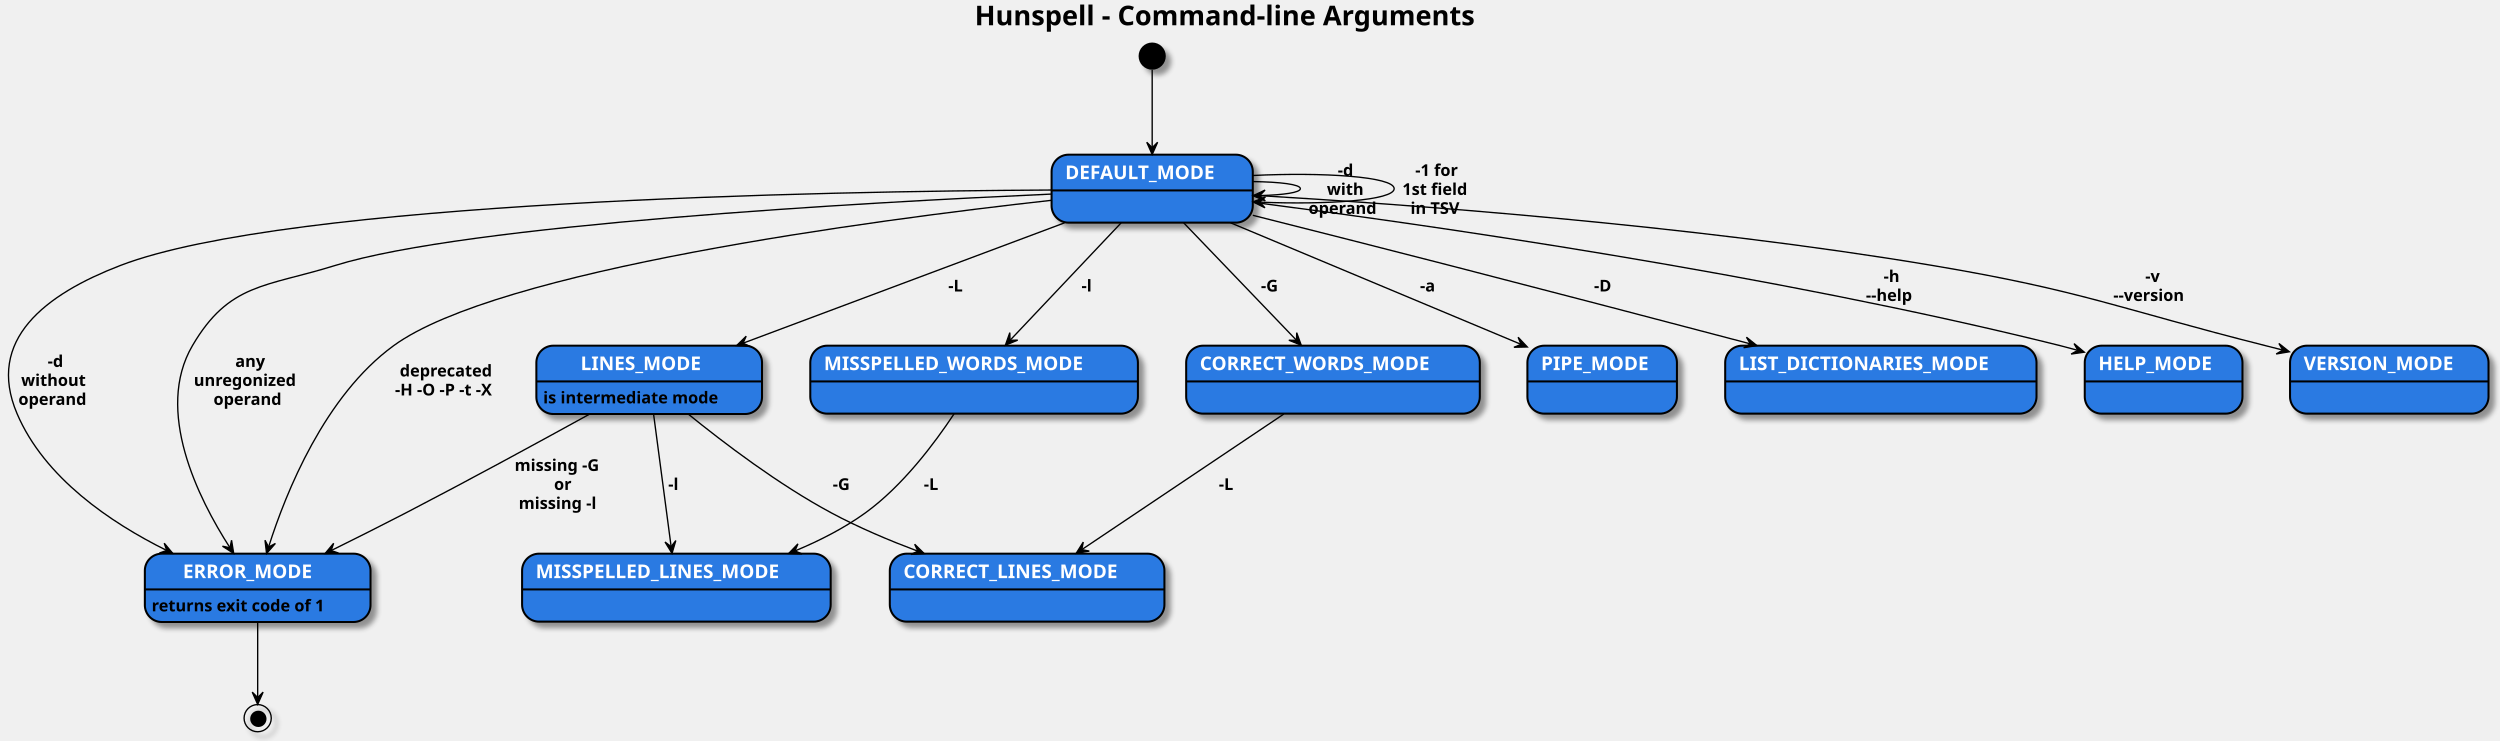
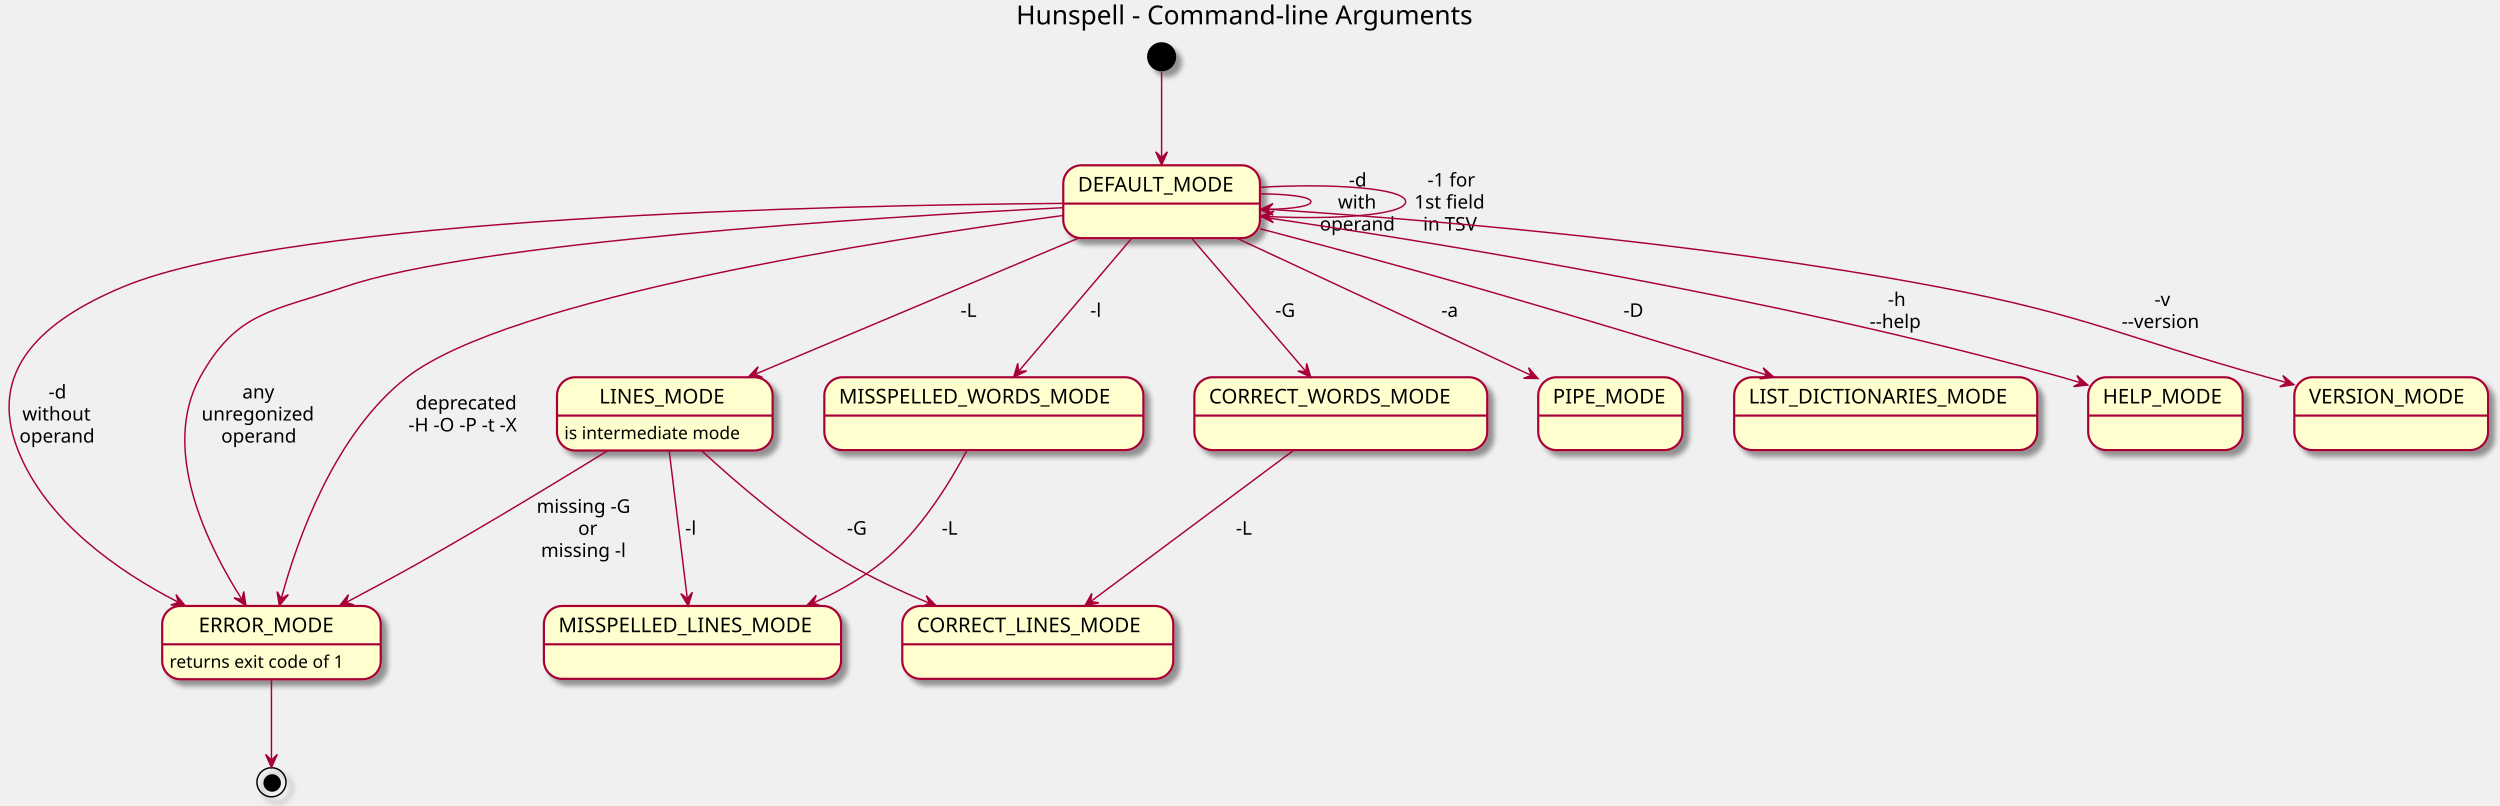
- <svg xmlns="http://www.w3.org/2000/svg" height="545px" style="width:1839px;height:545px;" version="1.1" viewBox="0 0 1839 545" width="1839px">
+ <svg xmlns="http://www.w3.org/2000/svg" height="553px" style="width:1716px;height:553px;" version="1.1" viewBox="0 0 1716 553" width="1716px">
  <defs>
    <filter height="300%" id="f1" width="300%" x="-1" y="-1">
      <feGaussianBlur result="blurOut" stdDeviation="2.0" />
      <feColorMatrix in="blurOut" result="blurOut2" type="matrix" values="0 0 0 0 0 0 0 0 0 0 0 0 0 0 0 0 0 0 .4 0" />
      <feOffset dx="4.0" dy="4.0" in="blurOut2" result="blurOut3" />
      <feBlend in="SourceGraphic" in2="blurOut3" mode="normal" />
    </filter>
  </defs>
  <g>
-     <text fill="#000000" font-family="Roboto Slab" font-size="20" font-weight="bold" lengthAdjust="spacingAndGlyphs" textLength="415" x="717" y="18.564">Hunspell - Command-line Arguments</text>
-     <ellipse cx="847.546" cy="41.281" fill="#000000" filter="url(#f1)" rx="10" ry="10" style="stroke: none; stroke-width: 1.0;" />
-     <rect fill="#2A7AE2" filter="url(#f1)" height="50" rx="12.5" ry="12.5" style="stroke: #000000; stroke-width: 1.5;" width="148" x="773.546" y="113.781" />
-     <line style="stroke: #000000; stroke-width: 1.5;" x1="773.546" x2="921.546" y1="140.078" y2="140.078" />
-     <text fill="#FFFFFF" font-family="Roboto Slab" font-size="14" font-weight="bold" lengthAdjust="spacingAndGlyphs" textLength="128" x="783.546" y="131.776">DEFAULT_MODE</text>
-     <rect fill="#2A7AE2" filter="url(#f1)" height="50.266" rx="12.5" ry="12.5" style="stroke: #000000; stroke-width: 1.5;" width="166" x="106.546" y="407.281" />
-     <line style="stroke: #000000; stroke-width: 1.5;" x1="106.546" x2="272.546" y1="433.578" y2="433.578" />
-     <text fill="#FFFFFF" font-family="Roboto Slab" font-size="14" font-weight="bold" lengthAdjust="spacingAndGlyphs" textLength="110" x="134.546" y="425.276">ERROR_MODE</text>
-     <text fill="#000000" font-family="Roboto Slab" font-size="12" font-weight="bold" lengthAdjust="spacingAndGlyphs" textLength="146" x="111.546" y="449.717">returns exit code of 1</text>
-     <rect fill="#2A7AE2" filter="url(#f1)" height="50" rx="12.5" ry="12.5" style="stroke: #000000; stroke-width: 1.5;" width="110" x="1123.55" y="254.281" />
-     <line style="stroke: #000000; stroke-width: 1.5;" x1="1123.55" x2="1233.55" y1="280.578" y2="280.578" />
-     <text fill="#FFFFFF" font-family="Roboto Slab" font-size="14" font-weight="bold" lengthAdjust="spacingAndGlyphs" textLength="90" x="1133.55" y="272.276">PIPE_MODE</text>
-     <rect fill="#2A7AE2" filter="url(#f1)" height="50" rx="12.5" ry="12.5" style="stroke: #000000; stroke-width: 1.5;" width="229" x="1269.05" y="254.281" />
-     <line style="stroke: #000000; stroke-width: 1.5;" x1="1269.05" x2="1498.05" y1="280.578" y2="280.578" />
-     <text fill="#FFFFFF" font-family="Roboto Slab" font-size="14" font-weight="bold" lengthAdjust="spacingAndGlyphs" textLength="209" x="1279.05" y="272.276">LIST_DICTIONARIES_MODE</text>
-     <rect fill="#2A7AE2" filter="url(#f1)" height="50" rx="12.5" ry="12.5" style="stroke: #000000; stroke-width: 1.5;" width="216" x="872.546" y="254.281" />
-     <line style="stroke: #000000; stroke-width: 1.5;" x1="872.546" x2="1088.546" y1="280.578" y2="280.578" />
-     <text fill="#FFFFFF" font-family="Roboto Slab" font-size="14" font-weight="bold" lengthAdjust="spacingAndGlyphs" textLength="196" x="882.546" y="272.276">CORRECT_WORDS_MODE</text>
-     <rect fill="#2A7AE2" filter="url(#f1)" height="50.266" rx="12.5" ry="12.5" style="stroke: #000000; stroke-width: 1.5;" width="166" x="394.546" y="254.281" />
-     <line style="stroke: #000000; stroke-width: 1.5;" x1="394.546" x2="560.546" y1="280.578" y2="280.578" />
-     <text fill="#FFFFFF" font-family="Roboto Slab" font-size="14" font-weight="bold" lengthAdjust="spacingAndGlyphs" textLength="101" x="427.046" y="272.276">LINES_MODE</text>
-     <text fill="#000000" font-family="Roboto Slab" font-size="12" font-weight="bold" lengthAdjust="spacingAndGlyphs" textLength="146" x="399.546" y="296.717">is intermediate mode</text>
-     <rect fill="#2A7AE2" filter="url(#f1)" height="50" rx="12.5" ry="12.5" style="stroke: #000000; stroke-width: 1.5;" width="202" x="654.546" y="407.281" />
-     <line style="stroke: #000000; stroke-width: 1.5;" x1="654.546" x2="856.546" y1="433.578" y2="433.578" />
-     <text fill="#FFFFFF" font-family="Roboto Slab" font-size="14" font-weight="bold" lengthAdjust="spacingAndGlyphs" textLength="182" x="664.546" y="425.276">CORRECT_LINES_MODE</text>
-     <rect fill="#2A7AE2" filter="url(#f1)" height="50" rx="12.5" ry="12.5" style="stroke: #000000; stroke-width: 1.5;" width="241" x="596.046" y="254.281" />
-     <line style="stroke: #000000; stroke-width: 1.5;" x1="596.046" x2="837.046" y1="280.578" y2="280.578" />
-     <text fill="#FFFFFF" font-family="Roboto Slab" font-size="14" font-weight="bold" lengthAdjust="spacingAndGlyphs" textLength="221" x="606.046" y="272.276">MISSPELLED_WORDS_MODE</text>
-     <rect fill="#2A7AE2" filter="url(#f1)" height="50" rx="12.5" ry="12.5" style="stroke: #000000; stroke-width: 1.5;" width="227" x="384.046" y="407.281" />
-     <line style="stroke: #000000; stroke-width: 1.5;" x1="384.046" x2="611.046" y1="433.578" y2="433.578" />
-     <text fill="#FFFFFF" font-family="Roboto Slab" font-size="14" font-weight="bold" lengthAdjust="spacingAndGlyphs" textLength="207" x="394.046" y="425.276">MISSPELLED_LINES_MODE</text>
-     <rect fill="#2A7AE2" filter="url(#f1)" height="50" rx="12.5" ry="12.5" style="stroke: #000000; stroke-width: 1.5;" width="116" x="1533.55" y="254.281" />
-     <line style="stroke: #000000; stroke-width: 1.5;" x1="1533.55" x2="1649.55" y1="280.578" y2="280.578" />
-     <text fill="#FFFFFF" font-family="Roboto Slab" font-size="14" font-weight="bold" lengthAdjust="spacingAndGlyphs" textLength="96" x="1543.55" y="272.276">HELP_MODE</text>
-     <rect fill="#2A7AE2" filter="url(#f1)" height="50" rx="12.5" ry="12.5" style="stroke: #000000; stroke-width: 1.5;" width="146" x="1684.55" y="254.281" />
-     <line style="stroke: #000000; stroke-width: 1.5;" x1="1684.55" x2="1830.55" y1="280.578" y2="280.578" />
-     <text fill="#FFFFFF" font-family="Roboto Slab" font-size="14" font-weight="bold" lengthAdjust="spacingAndGlyphs" textLength="126" x="1694.55" y="272.276">VERSION_MODE</text>
-     <ellipse cx="189.546" cy="528.281" fill="none" filter="url(#f1)" rx="10" ry="10" style="stroke: #000000; stroke-width: 1.0;" />
-     <ellipse cx="190.046" cy="528.781" fill="#000000" rx="6" ry="6" style="stroke: none; stroke-width: 1.0;" />
-     <path d="M847.546,51.438 C847.546,64.411 847.546,88.734 847.546,108.267 " fill="none" style="stroke: #000000; stroke-width: 1.0;" />
-     <polygon fill="#000000" points="847.546,113.636,851.546,104.636,847.546,108.636,843.546,104.636,847.546,113.636" style="stroke: #000000; stroke-width: 1.0;" />
-     <path d="M921.672,133.573 C941.497,133.86 956.546,135.595 956.546,138.781 C956.546,141.668 944.186,143.364 927.113,143.87 " fill="none" style="stroke: #000000; stroke-width: 1.0;" />
-     <polygon fill="#000000" points="921.672,143.989,930.758,147.79,926.671,143.879,930.582,139.792,921.672,143.989" style="stroke: #000000; stroke-width: 1.0;" />
-     <text fill="#000000" font-family="Roboto Slab" font-size="12" font-weight="bold" lengthAdjust="spacingAndGlyphs" textLength="14" x="984.046" y="129.42">-d</text>
-     <text fill="#000000" font-family="Roboto Slab" font-size="12" font-weight="bold" lengthAdjust="spacingAndGlyphs" textLength="30" x="976.046" y="143.389">with</text>
-     <text fill="#000000" font-family="Roboto Slab" font-size="12" font-weight="bold" lengthAdjust="spacingAndGlyphs" textLength="57" x="962.546" y="157.357">operand</text>
-     <path d="M921.694,129.089 C972.519,126.609 1025.55,129.84 1025.55,138.781 C1025.55,147.426 975.982,150.732 926.762,148.701 " fill="none" style="stroke: #000000; stroke-width: 1.0;" />
-     <polygon fill="#000000" points="921.694,148.473,930.505,152.873,926.689,148.697,930.864,144.881,921.694,148.473" style="stroke: #000000; stroke-width: 1.0;" />
-     <text fill="#000000" font-family="Roboto Slab" font-size="12" font-weight="bold" lengthAdjust="spacingAndGlyphs" textLength="36" x="1041.05" y="129.42">-1 for</text>
-     <text fill="#000000" font-family="Roboto Slab" font-size="12" font-weight="bold" lengthAdjust="spacingAndGlyphs" textLength="55" x="1031.55" y="143.389">1st field</text>
-     <text fill="#000000" font-family="Roboto Slab" font-size="12" font-weight="bold" lengthAdjust="spacingAndGlyphs" textLength="43" x="1037.55" y="157.357">in TSV</text>
-     <path d="M773.428,139.782 C607.737,140.653 212.199,147.809 88.546,195.281 C33.412,216.448 -10.602,249.949 12.546,304.281 C32.673,351.521 81.235,384.374 122.411,404.814 " fill="none" style="stroke: #000000; stroke-width: 1.0;" />
-     <polygon fill="#000000" points="127.136,407.122,120.806,399.577,122.644,404.927,117.294,406.764,127.136,407.122" style="stroke: #000000; stroke-width: 1.0;" />
-     <text fill="#000000" font-family="Roboto Slab" font-size="12" font-weight="bold" lengthAdjust="spacingAndGlyphs" textLength="14" x="35.046" y="269.92">-d</text>
-     <text fill="#000000" font-family="Roboto Slab" font-size="12" font-weight="bold" lengthAdjust="spacingAndGlyphs" textLength="53" x="15.546" y="283.889">without</text>
-     <text fill="#000000" font-family="Roboto Slab" font-size="12" font-weight="bold" lengthAdjust="spacingAndGlyphs" textLength="57" x="13.546" y="297.857">operand</text>
-     <path d="M773.539,142.758 C635.276,148.954 343.024,165.224 246.546,195.281 C195.439,211.203 168.581,208.08 141.546,254.281 C113.655,301.945 145.593,366.274 169.091,402.805 " fill="none" style="stroke: #000000; stroke-width: 1.0;" />
-     <polygon fill="#000000" points="171.91,407.119,170.334,397.397,169.174,402.934,163.638,401.774,171.91,407.119" style="stroke: #000000; stroke-width: 1.0;" />
-     <text fill="#000000" font-family="Roboto Slab" font-size="12" font-weight="bold" lengthAdjust="spacingAndGlyphs" textLength="25" x="173.046" y="269.92">any</text>
-     <text fill="#000000" font-family="Roboto Slab" font-size="12" font-weight="bold" lengthAdjust="spacingAndGlyphs" textLength="86" x="142.546" y="283.889">unregonized</text>
-     <text fill="#000000" font-family="Roboto Slab" font-size="12" font-weight="bold" lengthAdjust="spacingAndGlyphs" textLength="57" x="157.046" y="297.857">operand</text>
-     <path d="M773.445,147.337 C640.001,162.167 366.039,198.572 289.546,254.281 C238.897,291.168 210.405,362.015 197.697,401.982 " fill="none" style="stroke: #000000; stroke-width: 1.0;" />
-     <polygon fill="#000000" points="196.08,407.173,202.576,399.77,197.567,402.399,194.938,397.391,196.08,407.173" style="stroke: #000000; stroke-width: 1.0;" />
-     <text fill="#000000" font-family="Roboto Slab" font-size="12" font-weight="bold" lengthAdjust="spacingAndGlyphs" textLength="78" x="294.046" y="276.92">deprecated</text>
-     <text fill="#000000" font-family="Roboto Slab" font-size="12" font-weight="bold" lengthAdjust="spacingAndGlyphs" textLength="85" x="290.546" y="290.889">-H -O -P -t -X</text>
-     <path d="M905.202,163.906 C965.044,188.946 1058.21,227.927 1118.81,253.284 " fill="none" style="stroke: #000000; stroke-width: 1.0;" />
-     <polygon fill="#000000" points="1123.48,255.238,1116.72,248.076,1118.867,253.309,1113.634,255.456,1123.48,255.238" style="stroke: #000000; stroke-width: 1.0;" />
-     <text fill="#000000" font-family="Roboto Slab" font-size="12" font-weight="bold" lengthAdjust="spacingAndGlyphs" textLength="13" x="1044.55" y="214.42">-a</text>
-     <path d="M921.583,158.39 C964.033,169.098 1018.31,182.854 1066.55,195.281 C1140.78,214.404 1224.68,236.39 1287.52,252.928 " fill="none" style="stroke: #000000; stroke-width: 1.0;" />
-     <polygon fill="#000000" points="1292.38,254.209,1284.693,248.052,1287.544,252.938,1282.659,255.788,1292.38,254.209" style="stroke: #000000; stroke-width: 1.0;" />
-     <text fill="#000000" font-family="Roboto Slab" font-size="12" font-weight="bold" lengthAdjust="spacingAndGlyphs" textLength="15" x="1172.55" y="214.42">-D</text>
-     <path d="M870.713,163.906 C893.838,187.987 929.346,224.964 953.69,250.315 " fill="none" style="stroke: #000000; stroke-width: 1.0;" />
-     <polygon fill="#000000" points="957.198,253.968,953.847,244.707,953.734,250.363,948.078,250.25,957.198,253.968" style="stroke: #000000; stroke-width: 1.0;" />
-     <text fill="#000000" font-family="Roboto Slab" font-size="12" font-weight="bold" lengthAdjust="spacingAndGlyphs" textLength="15" x="927.546" y="214.42">-G</text>
-     <path d="M506.109,304.452 C532.265,325.709 572.705,356.43 611.546,377.281 C631.448,387.965 653.923,397.485 675.096,405.443 " fill="none" style="stroke: #000000; stroke-width: 1.0;" />
-     <polygon fill="#000000" points="679.876,407.222,672.835,400.336,675.19,405.479,670.046,407.834,679.876,407.222" style="stroke: #000000; stroke-width: 1.0;" />
-     <text fill="#000000" font-family="Roboto Slab" font-size="12" font-weight="bold" lengthAdjust="spacingAndGlyphs" textLength="15" x="612.546" y="360.42">-G</text>
-     <path d="M824.728,163.906 C801.95,187.987 766.976,224.964 742.998,250.315 " fill="none" style="stroke: #000000; stroke-width: 1.0;" />
-     <polygon fill="#000000" points="739.543,253.968,748.633,250.178,742.979,250.335,742.821,244.681,739.543,253.968" style="stroke: #000000; stroke-width: 1.0;" />
-     <text fill="#000000" font-family="Roboto Slab" font-size="12" font-weight="bold" lengthAdjust="spacingAndGlyphs" textLength="9" x="795.546" y="214.42">-l</text>
-     <path d="M480.759,304.542 C484.273,331.069 489.903,373.575 493.662,401.953 " fill="none" style="stroke: #000000; stroke-width: 1.0;" />
-     <polygon fill="#000000" points="494.341,407.08,497.124,397.633,493.684,402.124,489.193,398.684,494.341,407.08" style="stroke: #000000; stroke-width: 1.0;" />
-     <text fill="#000000" font-family="Roboto Slab" font-size="12" font-weight="bold" lengthAdjust="spacingAndGlyphs" textLength="9" x="491.546" y="360.42">-l</text>
-     <path d="M783.097,163.906 C716.98,188.655 614.477,227.025 546.695,252.397 " fill="none" style="stroke: #000000; stroke-width: 1.0;" />
-     <polygon fill="#000000" points="541.876,254.201,551.707,254.792,546.559,252.448,548.903,247.3,541.876,254.201" style="stroke: #000000; stroke-width: 1.0;" />
-     <text fill="#000000" font-family="Roboto Slab" font-size="12" font-weight="bold" lengthAdjust="spacingAndGlyphs" textLength="13" x="697.546" y="214.42">-L</text>
-     <path d="M701.82,304.408 C687.511,326.082 663.968,357.461 636.546,377.281 C621.107,388.44 603.06,397.645 585.179,405.098 " fill="none" style="stroke: #000000; stroke-width: 1.0;" />
-     <polygon fill="#000000" points="580.142,407.154,589.986,407.456,584.771,405.265,586.963,400.05,580.142,407.154" style="stroke: #000000; stroke-width: 1.0;" />
-     <text fill="#000000" font-family="Roboto Slab" font-size="12" font-weight="bold" lengthAdjust="spacingAndGlyphs" textLength="13" x="679.546" y="360.42">-L</text>
-     <path d="M944.396,304.542 C903.803,331.784 838.098,375.879 795.872,404.218 " fill="none" style="stroke: #000000; stroke-width: 1.0;" />
-     <polygon fill="#000000" points="791.606,407.08,801.308,405.387,795.758,404.294,796.851,398.744,791.606,407.08" style="stroke: #000000; stroke-width: 1.0;" />
-     <text fill="#000000" font-family="Roboto Slab" font-size="12" font-weight="bold" lengthAdjust="spacingAndGlyphs" textLength="13" x="896.546" y="360.42">-L</text>
-     <path d="M921.936,148.84 C1046.09,164.78 1302.91,201.256 1515.55,254.281 C1519.7,255.316 1523.95,256.45 1528.23,257.646 " fill="none" style="stroke: #000000; stroke-width: 1.0;" />
-     <polygon fill="#000000" points="1533.25,259.075,1525.692,252.761,1528.442,257.704,1523.498,260.454,1533.25,259.075" style="stroke: #000000; stroke-width: 1.0;" />
-     <text fill="#000000" font-family="Roboto Slab" font-size="12" font-weight="bold" lengthAdjust="spacingAndGlyphs" textLength="14" x="1385.55" y="207.42">-h</text>
-     <text fill="#000000" font-family="Roboto Slab" font-size="12" font-weight="bold" lengthAdjust="spacingAndGlyphs" textLength="40" x="1372.55" y="221.389">--help</text>
-     <path d="M921.828,143.634 C1031.66,150.082 1243.58,165.399 1421.55,195.281 C1532,213.827 1557.95,226.887 1666.55,254.281 C1670.65,255.315 1674.85,256.385 1679.08,257.474 " fill="none" style="stroke: #000000; stroke-width: 1.0;" />
-     <polygon fill="#000000" points="1684.07,258.759,1676.347,252.647,1679.227,257.516,1674.358,260.396,1684.07,258.759" style="stroke: #000000; stroke-width: 1.0;" />
-     <text fill="#000000" font-family="Roboto Slab" font-size="12" font-weight="bold" lengthAdjust="spacingAndGlyphs" textLength="13" x="1578.05" y="207.42">-v</text>
-     <text fill="#000000" font-family="Roboto Slab" font-size="12" font-weight="bold" lengthAdjust="spacingAndGlyphs" textLength="60" x="1554.55" y="221.389">--version</text>
-     <path d="M434.014,304.449 C397.914,324.352 345.145,353.123 298.546,377.281 C280.894,386.432 261.484,396.156 243.995,404.794 " fill="none" style="stroke: #000000; stroke-width: 1.0;" />
-     <polygon fill="#000000" points="239.116,407.2,248.957,406.807,243.6,404.989,245.419,399.632,239.116,407.2" style="stroke: #000000; stroke-width: 1.0;" />
-     <text fill="#000000" font-family="Roboto Slab" font-size="12" font-weight="bold" lengthAdjust="spacingAndGlyphs" textLength="72" x="378.546" y="346.42">missing -G</text>
-     <text fill="#000000" font-family="Roboto Slab" font-size="12" font-weight="bold" lengthAdjust="spacingAndGlyphs" textLength="14" x="407.546" y="360.389">or</text>
-     <text fill="#000000" font-family="Roboto Slab" font-size="12" font-weight="bold" lengthAdjust="spacingAndGlyphs" textLength="66" x="381.546" y="374.357">missing -l</text>
-     <path d="M189.546,457.489 C189.546,475.124 189.546,498.407 189.546,513.116 " fill="none" style="stroke: #000000; stroke-width: 1.0;" />
-     <polygon fill="#000000" points="189.546,518.121,193.546,509.121,189.546,513.121,185.546,509.121,189.546,518.121" style="stroke: #000000; stroke-width: 1.0;" />
+     <text fill="#000000" font-family="sans-serif" font-size="18" lengthAdjust="spacingAndGlyphs" textLength="331" x="697.5" y="16.708">Hunspell - Command-line Arguments</text>
+     <ellipse cx="797.327" cy="38.953" fill="#000000" filter="url(#f1)" rx="10" ry="10" style="stroke: none; stroke-width: 1.0;" />
+     <rect fill="#FEFECE" filter="url(#f1)" height="50" rx="12.5" ry="12.5" style="stroke: #A80036; stroke-width: 1.5;" width="135" x="729.827" y="113.453" />
+     <line style="stroke: #A80036; stroke-width: 1.5;" x1="729.827" x2="864.827" y1="139.75" y2="139.75" />
+     <text fill="#000000" font-family="sans-serif" font-size="14" lengthAdjust="spacingAndGlyphs" textLength="115" x="739.827" y="131.448">DEFAULT_MODE</text>
+     <rect fill="#FEFECE" filter="url(#f1)" height="50.266" rx="12.5" ry="12.5" style="stroke: #A80036; stroke-width: 1.5;" width="150" x="111.327" y="415.953" />
+     <line style="stroke: #A80036; stroke-width: 1.5;" x1="111.327" x2="261.327" y1="442.25" y2="442.25" />
+     <text fill="#000000" font-family="sans-serif" font-size="14" lengthAdjust="spacingAndGlyphs" textLength="100" x="136.327" y="433.948">ERROR_MODE</text>
+     <text fill="#000000" font-family="sans-serif" font-size="12" lengthAdjust="spacingAndGlyphs" textLength="130" x="116.327" y="458.389">returns exit code of 1</text>
+     <rect fill="#FEFECE" filter="url(#f1)" height="50" rx="12.5" ry="12.5" style="stroke: #A80036; stroke-width: 1.5;" width="99" x="1055.83" y="258.953" />
+     <line style="stroke: #A80036; stroke-width: 1.5;" x1="1055.83" x2="1154.83" y1="285.25" y2="285.25" />
+     <text fill="#000000" font-family="sans-serif" font-size="14" lengthAdjust="spacingAndGlyphs" textLength="79" x="1065.83" y="276.948">PIPE_MODE</text>
+     <rect fill="#FEFECE" filter="url(#f1)" height="50" rx="12.5" ry="12.5" style="stroke: #A80036; stroke-width: 1.5;" width="208" x="1190.33" y="258.953" />
+     <line style="stroke: #A80036; stroke-width: 1.5;" x1="1190.33" x2="1398.33" y1="285.25" y2="285.25" />
+     <text fill="#000000" font-family="sans-serif" font-size="14" lengthAdjust="spacingAndGlyphs" textLength="188" x="1200.33" y="276.948">LIST_DICTIONARIES_MODE</text>
+     <rect fill="#FEFECE" filter="url(#f1)" height="50" rx="12.5" ry="12.5" style="stroke: #A80036; stroke-width: 1.5;" width="201" x="819.827" y="258.953" />
+     <line style="stroke: #A80036; stroke-width: 1.5;" x1="819.827" x2="1020.827" y1="285.25" y2="285.25" />
+     <text fill="#000000" font-family="sans-serif" font-size="14" lengthAdjust="spacingAndGlyphs" textLength="181" x="829.827" y="276.948">CORRECT_WORDS_MODE</text>
+     <rect fill="#FEFECE" filter="url(#f1)" height="50.266" rx="12.5" ry="12.5" style="stroke: #A80036; stroke-width: 1.5;" width="148" x="382.327" y="258.953" />
+     <line style="stroke: #A80036; stroke-width: 1.5;" x1="382.327" x2="530.327" y1="285.25" y2="285.25" />
+     <text fill="#000000" font-family="sans-serif" font-size="14" lengthAdjust="spacingAndGlyphs" textLength="90" x="411.327" y="276.948">LINES_MODE</text>
+     <text fill="#000000" font-family="sans-serif" font-size="12" lengthAdjust="spacingAndGlyphs" textLength="128" x="387.327" y="301.389">is intermediate mode</text>
+     <rect fill="#FEFECE" filter="url(#f1)" height="50" rx="12.5" ry="12.5" style="stroke: #A80036; stroke-width: 1.5;" width="186" x="619.327" y="415.953" />
+     <line style="stroke: #A80036; stroke-width: 1.5;" x1="619.327" x2="805.327" y1="442.25" y2="442.25" />
+     <text fill="#000000" font-family="sans-serif" font-size="14" lengthAdjust="spacingAndGlyphs" textLength="166" x="629.327" y="433.948">CORRECT_LINES_MODE</text>
+     <rect fill="#FEFECE" filter="url(#f1)" height="50" rx="12.5" ry="12.5" style="stroke: #A80036; stroke-width: 1.5;" width="219" x="565.827" y="258.953" />
+     <line style="stroke: #A80036; stroke-width: 1.5;" x1="565.827" x2="784.827" y1="285.25" y2="285.25" />
+     <text fill="#000000" font-family="sans-serif" font-size="14" lengthAdjust="spacingAndGlyphs" textLength="199" x="575.827" y="276.948">MISSPELLED_WORDS_MODE</text>
+     <rect fill="#FEFECE" filter="url(#f1)" height="50" rx="12.5" ry="12.5" style="stroke: #A80036; stroke-width: 1.5;" width="204" x="373.327" y="415.953" />
+     <line style="stroke: #A80036; stroke-width: 1.5;" x1="373.327" x2="577.327" y1="442.25" y2="442.25" />
+     <text fill="#000000" font-family="sans-serif" font-size="14" lengthAdjust="spacingAndGlyphs" textLength="184" x="383.327" y="433.948">MISSPELLED_LINES_MODE</text>
+     <rect fill="#FEFECE" filter="url(#f1)" height="50" rx="12.5" ry="12.5" style="stroke: #A80036; stroke-width: 1.5;" width="106" x="1433.33" y="258.953" />
+     <line style="stroke: #A80036; stroke-width: 1.5;" x1="1433.33" x2="1539.33" y1="285.25" y2="285.25" />
+     <text fill="#000000" font-family="sans-serif" font-size="14" lengthAdjust="spacingAndGlyphs" textLength="86" x="1443.33" y="276.948">HELP_MODE</text>
+     <rect fill="#FEFECE" filter="url(#f1)" height="50" rx="12.5" ry="12.5" style="stroke: #A80036; stroke-width: 1.5;" width="133" x="1574.83" y="258.953" />
+     <line style="stroke: #A80036; stroke-width: 1.5;" x1="1574.83" x2="1707.83" y1="285.25" y2="285.25" />
+     <text fill="#000000" font-family="sans-serif" font-size="14" lengthAdjust="spacingAndGlyphs" textLength="113" x="1584.83" y="276.948">VERSION_MODE</text>
+     <ellipse cx="186.327" cy="536.953" fill="none" filter="url(#f1)" rx="10" ry="10" style="stroke: #000000; stroke-width: 1.0;" />
+     <ellipse cx="186.827" cy="537.453" fill="#000000" rx="6" ry="6" style="stroke: none; stroke-width: 1.0;" />
+     <path d="M797.327,49.302 C797.327,62.69 797.327,87.921 797.327,107.97 " fill="none" style="stroke: #A80036; stroke-width: 1.0;" />
+     <polygon fill="#A80036" points="797.327,113.209,801.327,104.209,797.327,108.209,793.327,104.209,797.327,113.209" style="stroke: #A80036; stroke-width: 1.0;" />
+     <path d="M864.853,133.032 C884.561,133.219 899.827,135.026 899.827,138.453 C899.827,141.558 887.289,143.334 870.269,143.779 " fill="none" style="stroke: #A80036; stroke-width: 1.0;" />
+     <polygon fill="#A80036" points="864.853,143.874,873.922,147.714,869.852,143.786,873.781,139.715,864.853,143.874" style="stroke: #A80036; stroke-width: 1.0;" />
+     <text fill="#000000" font-family="sans-serif" font-size="13" lengthAdjust="spacingAndGlyphs" textLength="13" x="925.827" y="128.02">-d</text>
+     <text fill="#000000" font-family="sans-serif" font-size="13" lengthAdjust="spacingAndGlyphs" textLength="28" x="918.327" y="143.153">with</text>
+     <text fill="#000000" font-family="sans-serif" font-size="13" lengthAdjust="spacingAndGlyphs" textLength="53" x="905.827" y="158.286">operand</text>
+     <path d="M865.203,128.536 C913.67,125.745 964.827,129.051 964.827,138.453 C964.827,147.525 917.203,150.921 870.323,148.641 " fill="none" style="stroke: #A80036; stroke-width: 1.0;" />
+     <polygon fill="#A80036" points="865.203,148.37,873.978,152.843,870.196,148.636,874.403,144.854,865.203,148.37" style="stroke: #A80036; stroke-width: 1.0;" />
+     <text fill="#000000" font-family="sans-serif" font-size="13" lengthAdjust="spacingAndGlyphs" textLength="35" x="979.827" y="128.02">-1 for</text>
+     <text fill="#000000" font-family="sans-serif" font-size="13" lengthAdjust="spacingAndGlyphs" textLength="53" x="970.827" y="143.153">1st field</text>
+     <text fill="#000000" font-family="sans-serif" font-size="13" lengthAdjust="spacingAndGlyphs" textLength="41" x="976.827" y="158.286">in TSV</text>
+     <path d="M729.551,139.607 C574.751,140.805 199.706,148.757 84.327,196.953 C29.723,219.762 -9.399,253.909 12.327,308.953 C31.615,357.82 81.218,392.231 122.55,413.482 " fill="none" style="stroke: #A80036; stroke-width: 1.0;" />
+     <polygon fill="#A80036" points="127.033,415.753,120.813,408.117,122.573,413.493,117.197,415.253,127.033,415.753" style="stroke: #A80036; stroke-width: 1.0;" />
+     <text fill="#000000" font-family="sans-serif" font-size="13" lengthAdjust="spacingAndGlyphs" textLength="13" x="33.327" y="273.52">-d</text>
+     <text fill="#000000" font-family="sans-serif" font-size="13" lengthAdjust="spacingAndGlyphs" textLength="49" x="15.327" y="288.653">without</text>
+     <text fill="#000000" font-family="sans-serif" font-size="13" lengthAdjust="spacingAndGlyphs" textLength="53" x="13.327" y="303.786">operand</text>
+     <path d="M729.359,142.56 C600.583,149.078 325.915,166.185 236.327,196.953 C187.226,213.817 162.474,213.533 137.327,258.953 C109.901,308.49 142.36,374.265 165.992,411.347 " fill="none" style="stroke: #A80036; stroke-width: 1.0;" />
+     <polygon fill="#A80036" points="168.825,415.724,167.292,405.995,166.108,411.527,160.576,410.343,168.825,415.724" style="stroke: #A80036; stroke-width: 1.0;" />
+     <text fill="#000000" font-family="sans-serif" font-size="13" lengthAdjust="spacingAndGlyphs" textLength="24" x="166.327" y="273.52">any</text>
+     <text fill="#000000" font-family="sans-serif" font-size="13" lengthAdjust="spacingAndGlyphs" textLength="80" x="138.327" y="288.653">unregonized</text>
+     <text fill="#000000" font-family="sans-serif" font-size="13" lengthAdjust="spacingAndGlyphs" textLength="53" x="151.827" y="303.786">operand</text>
+     <path d="M729.499,147.92 C605.66,164.522 349.242,204.529 279.327,258.953 C229.702,297.583 204.124,370.004 193.145,410.547 " fill="none" style="stroke: #A80036; stroke-width: 1.0;" />
+     <polygon fill="#A80036" points="191.754,415.809,197.922,408.131,193.032,410.975,190.188,406.086,191.754,415.809" style="stroke: #A80036; stroke-width: 1.0;" />
+     <text fill="#000000" font-family="sans-serif" font-size="13" lengthAdjust="spacingAndGlyphs" textLength="73" x="285.327" y="281.02">deprecated</text>
+     <text fill="#000000" font-family="sans-serif" font-size="13" lengthAdjust="spacingAndGlyphs" textLength="83" x="280.327" y="296.153">-H -O -P -t -X</text>
+     <path d="M848.879,163.472 C904.846,189.547 993.851,231.015 1050.91,257.601 " fill="none" style="stroke: #A80036; stroke-width: 1.0;" />
+     <polygon fill="#A80036" points="1055.65,259.808,1049.185,252.378,1051.119,257.694,1045.803,259.628,1055.65,259.808" style="stroke: #A80036; stroke-width: 1.0;" />
+     <text fill="#000000" font-family="sans-serif" font-size="13" lengthAdjust="spacingAndGlyphs" textLength="13" x="989.327" y="217.52">-a</text>
+     <path d="M864.95,157.021 C907.136,168.129 962.506,182.98 1011.33,196.953 C1079.38,216.429 1156.19,239.865 1212.6,257.349 " fill="none" style="stroke: #A80036; stroke-width: 1.0;" />
+     <polygon fill="#A80036" points="1217.65,258.916,1210.245,252.423,1212.876,257.431,1207.868,260.062,1217.65,258.916" style="stroke: #A80036; stroke-width: 1.0;" />
+     <text fill="#000000" font-family="sans-serif" font-size="13" lengthAdjust="spacingAndGlyphs" textLength="15" x="1114.33" y="217.52">-D</text>
+     <path d="M817.914,163.472 C839.555,188.719 873.565,228.398 896.389,255.025 " fill="none" style="stroke: #A80036; stroke-width: 1.0;" />
+     <polygon fill="#A80036" points="899.672,258.856,896.851,249.42,896.418,255.06,890.777,254.627,899.672,258.856" style="stroke: #A80036; stroke-width: 1.0;" />
+     <text fill="#000000" font-family="sans-serif" font-size="13" lengthAdjust="spacingAndGlyphs" textLength="15" x="875.327" y="217.52">-G</text>
+     <path d="M481.26,309.022 C505.186,331.168 543.086,363.835 580.327,385.953 C598.186,396.56 618.516,406.014 637.778,413.931 " fill="none" style="stroke: #A80036; stroke-width: 1.0;" />
+     <polygon fill="#A80036" points="642.65,415.911,635.818,408.817,638.018,414.029,632.806,416.228,642.65,415.911" style="stroke: #A80036; stroke-width: 1.0;" />
+     <text fill="#000000" font-family="sans-serif" font-size="13" lengthAdjust="spacingAndGlyphs" textLength="15" x="581.327" y="367.02">-G</text>
+     <path d="M776.907,163.472 C755.442,188.719 721.709,228.398 699.07,255.025 " fill="none" style="stroke: #A80036; stroke-width: 1.0;" />
+     <polygon fill="#A80036" points="695.814,258.856,704.691,254.589,699.052,255.047,698.595,249.408,695.814,258.856" style="stroke: #A80036; stroke-width: 1.0;" />
+     <text fill="#000000" font-family="sans-serif" font-size="13" lengthAdjust="spacingAndGlyphs" textLength="9" x="748.327" y="217.52">-l</text>
+     <path d="M459.296,309.172 C462.656,336.585 468.129,381.236 471.73,410.606 " fill="none" style="stroke: #A80036; stroke-width: 1.0;" />
+     <polygon fill="#A80036" points="472.379,415.904,475.257,406.485,471.772,410.941,467.316,407.457,472.379,415.904" style="stroke: #A80036; stroke-width: 1.0;" />
+     <text fill="#000000" font-family="sans-serif" font-size="13" lengthAdjust="spacingAndGlyphs" textLength="9" x="470.327" y="367.02">-l</text>
+     <path d="M740.251,163.472 C678.903,189.288 581.699,230.194 518.461,256.806 " fill="none" style="stroke: #A80036; stroke-width: 1.0;" />
+     <polygon fill="#A80036" points="513.589,258.856,523.436,259.054,518.198,256.917,520.334,251.679,513.589,258.856" style="stroke: #A80036; stroke-width: 1.0;" />
+     <text fill="#000000" font-family="sans-serif" font-size="13" lengthAdjust="spacingAndGlyphs" textLength="12" x="659.327" y="217.52">-L</text>
+     <path d="M663.711,309.144 C651.812,331.692 631.388,364.912 605.327,385.953 C591.422,397.179 574.854,406.398 558.278,413.84 " fill="none" style="stroke: #A80036; stroke-width: 1.0;" />
+     <polygon fill="#A80036" points="553.605,415.893,563.454,415.937,558.183,413.883,560.237,408.612,553.605,415.893" style="stroke: #A80036; stroke-width: 1.0;" />
+     <text fill="#000000" font-family="sans-serif" font-size="13" lengthAdjust="spacingAndGlyphs" textLength="12" x="646.327" y="367.02">-L</text>
+     <path d="M887.827,309.172 C850.125,337.267 788.124,383.47 748.804,412.77 " fill="none" style="stroke: #A80036; stroke-width: 1.0;" />
+     <polygon fill="#A80036" points="744.599,415.904,754.206,413.733,748.608,412.916,749.425,407.319,744.599,415.904" style="stroke: #A80036; stroke-width: 1.0;" />
+     <text fill="#000000" font-family="sans-serif" font-size="13" lengthAdjust="spacingAndGlyphs" textLength="12" x="848.327" y="367.02">-L</text>
+     <path d="M864.927,148.806 C979.495,165.48 1218.55,203.839 1415.33,258.953 C1419.47,260.113 1423.73,261.374 1428,262.69 " fill="none" style="stroke: #A80036; stroke-width: 1.0;" />
+     <polygon fill="#A80036" points="1433.02,264.258,1425.633,257.744,1428.25,262.759,1423.235,265.376,1433.02,264.258" style="stroke: #A80036; stroke-width: 1.0;" />
+     <text fill="#000000" font-family="sans-serif" font-size="13" lengthAdjust="spacingAndGlyphs" textLength="13" x="1295.83" y="210.02">-h</text>
+     <text fill="#000000" font-family="sans-serif" font-size="13" lengthAdjust="spacingAndGlyphs" textLength="38" x="1283.33" y="225.153">--help</text>
+     <path d="M865.149,143.277 C966.909,149.8 1164.82,165.534 1330.33,196.953 C1432.66,216.379 1455.99,231.024 1556.33,258.953 C1560.67,260.161 1565.13,261.407 1569.63,262.668 " fill="none" style="stroke: #A80036; stroke-width: 1.0;" />
+     <polygon fill="#A80036" points="1574.52,264.04,1566.925,257.77,1569.704,262.697,1564.776,265.476,1574.52,264.04" style="stroke: #A80036; stroke-width: 1.0;" />
+     <text fill="#000000" font-family="sans-serif" font-size="13" lengthAdjust="spacingAndGlyphs" textLength="13" x="1478.83" y="210.02">-v</text>
+     <text fill="#000000" font-family="sans-serif" font-size="13" lengthAdjust="spacingAndGlyphs" textLength="58" x="1456.33" y="225.153">--version</text>
+     <path d="M417.642,309.028 C383.816,329.882 333.221,360.599 288.327,385.953 C271.981,395.185 253.937,404.892 237.628,413.49 " fill="none" style="stroke: #A80036; stroke-width: 1.0;" />
+     <polygon fill="#A80036" points="233.077,415.885,242.904,415.233,237.502,413.556,239.178,408.154,233.077,415.885" style="stroke: #A80036; stroke-width: 1.0;" />
+     <text fill="#000000" font-family="sans-serif" font-size="13" lengthAdjust="spacingAndGlyphs" textLength="70" x="368.327" y="352.02">missing -G</text>
+     <text fill="#000000" font-family="sans-serif" font-size="13" lengthAdjust="spacingAndGlyphs" textLength="13" x="396.827" y="367.153">or</text>
+     <text fill="#000000" font-family="sans-serif" font-size="13" lengthAdjust="spacingAndGlyphs" textLength="64" x="371.327" y="382.286">missing -l</text>
+     <path d="M186.327,466.16 C186.327,483.795 186.327,507.079 186.327,521.788 " fill="none" style="stroke: #A80036; stroke-width: 1.0;" />
+     <polygon fill="#A80036" points="186.327,526.793,190.327,517.793,186.327,521.793,182.327,517.793,186.327,526.793" style="stroke: #A80036; stroke-width: 1.0;" />
  </g>
</svg>
